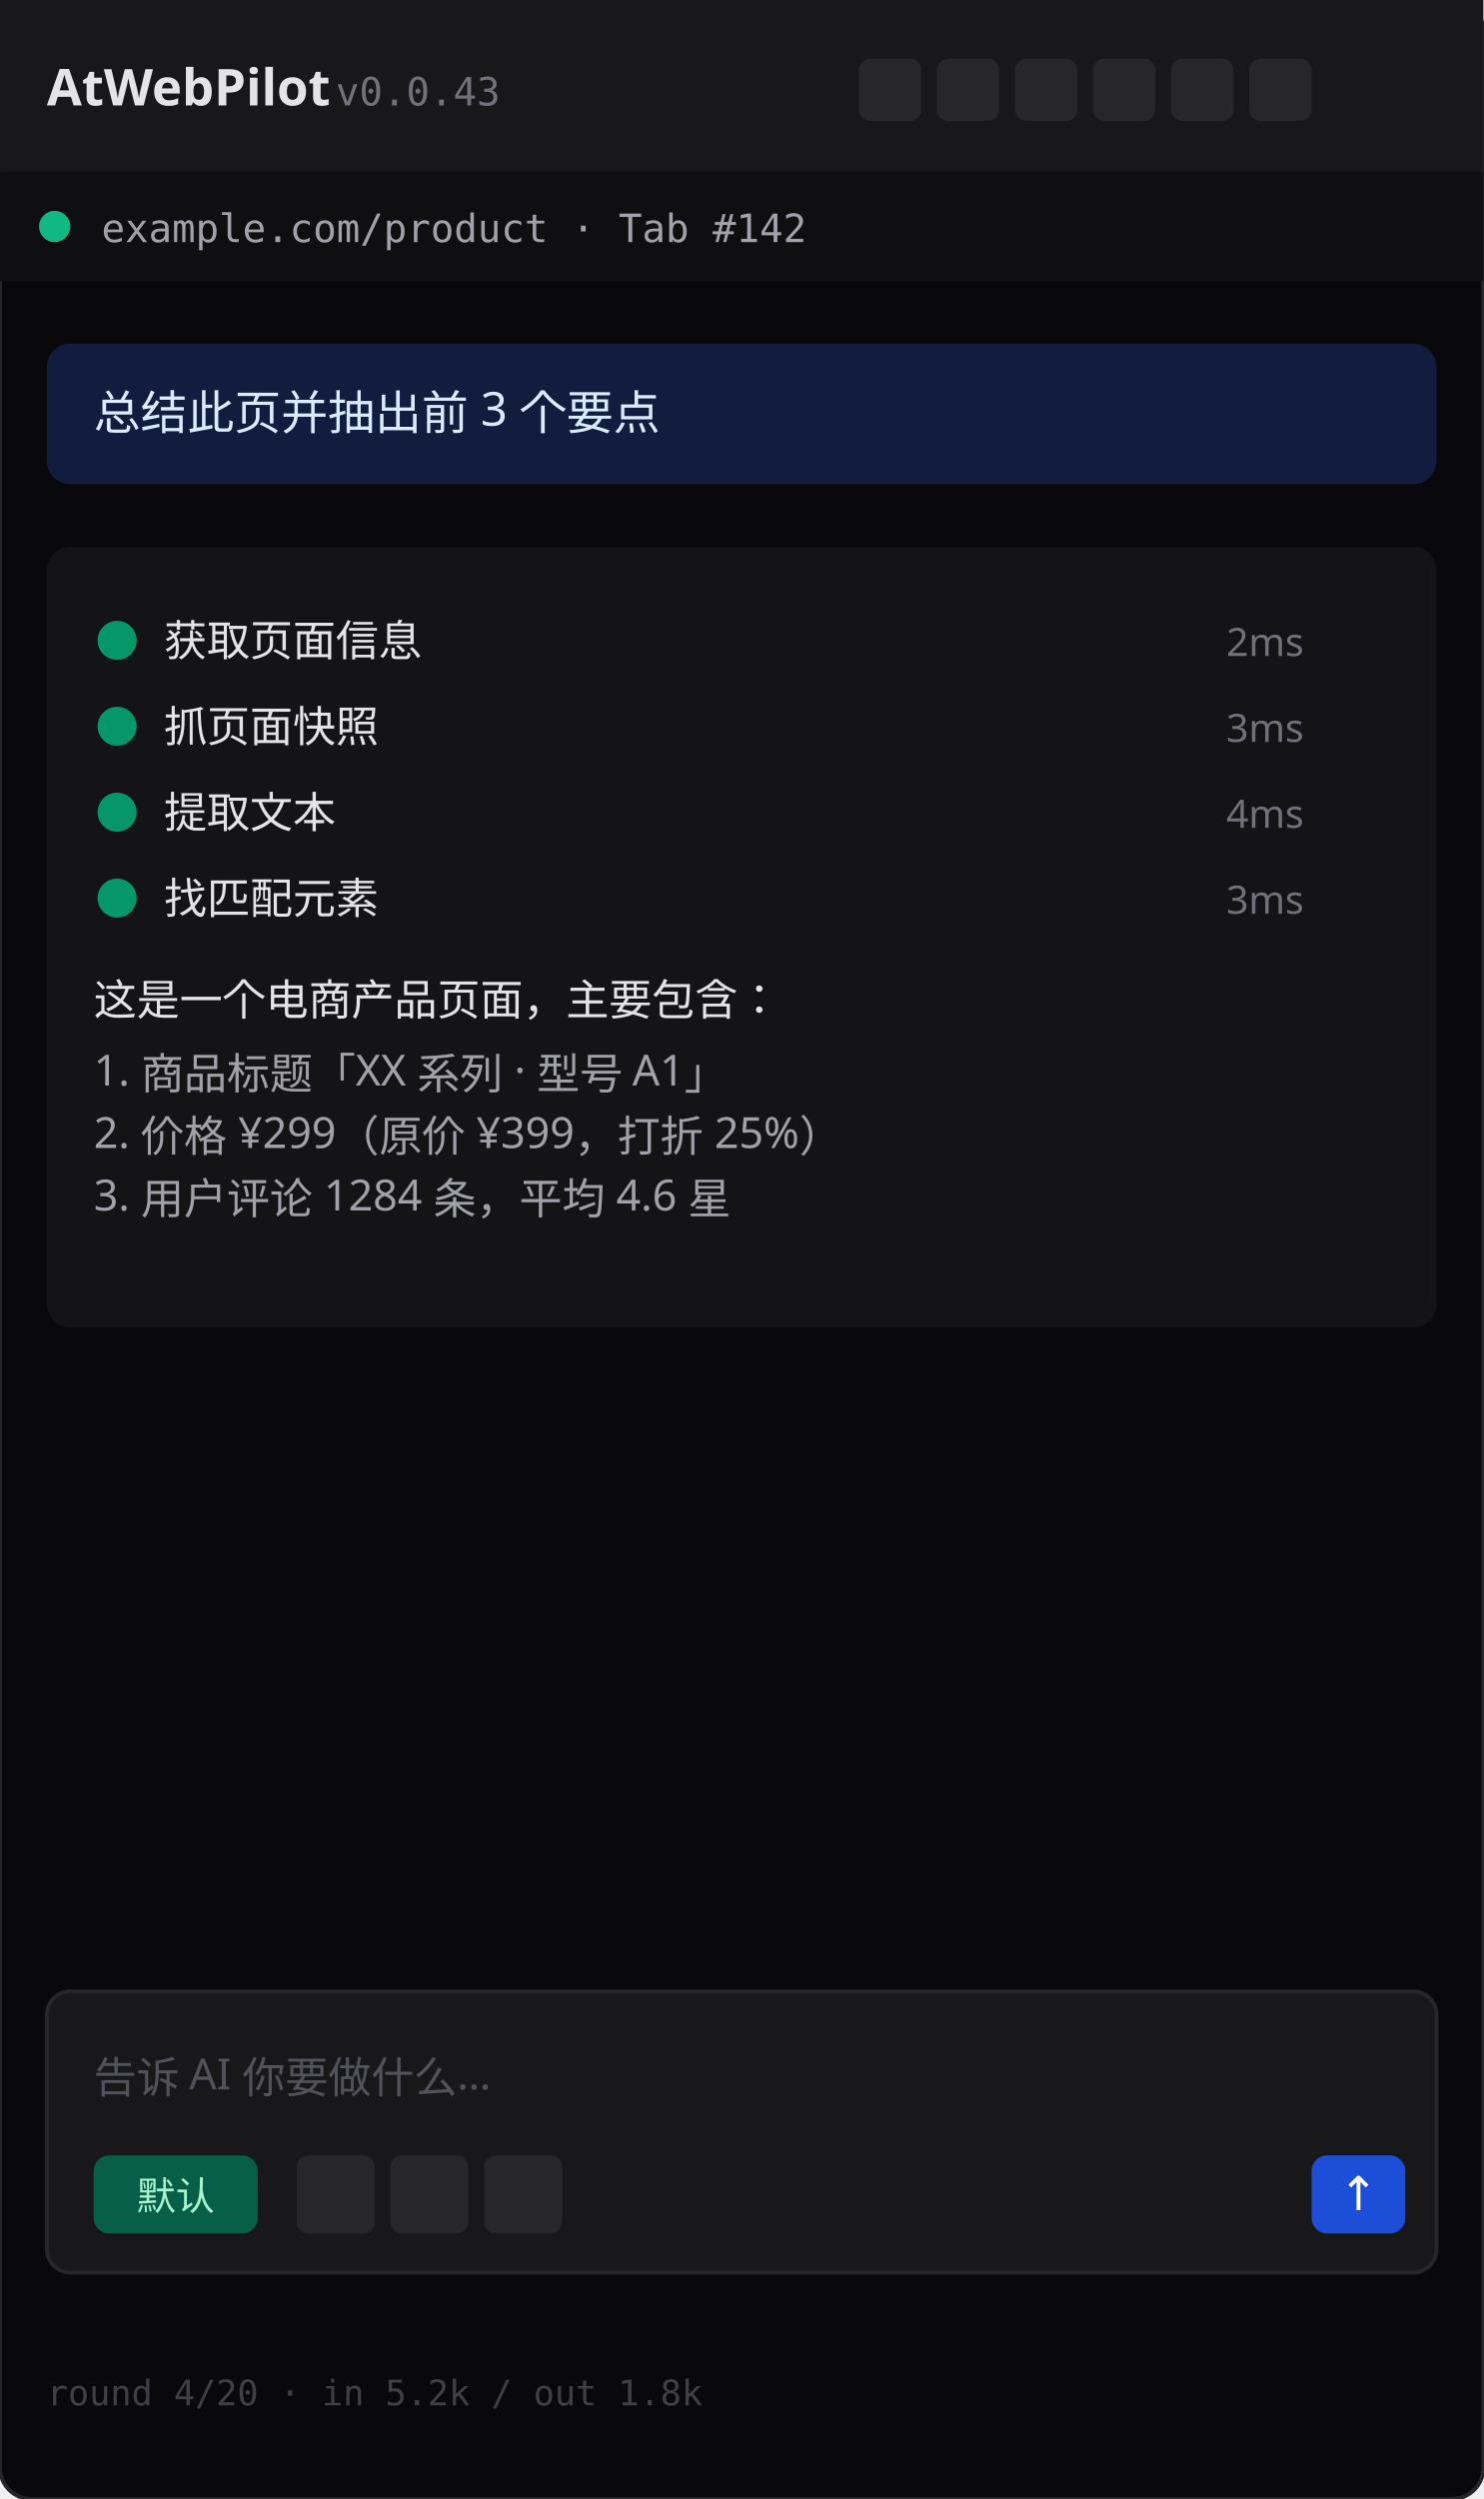
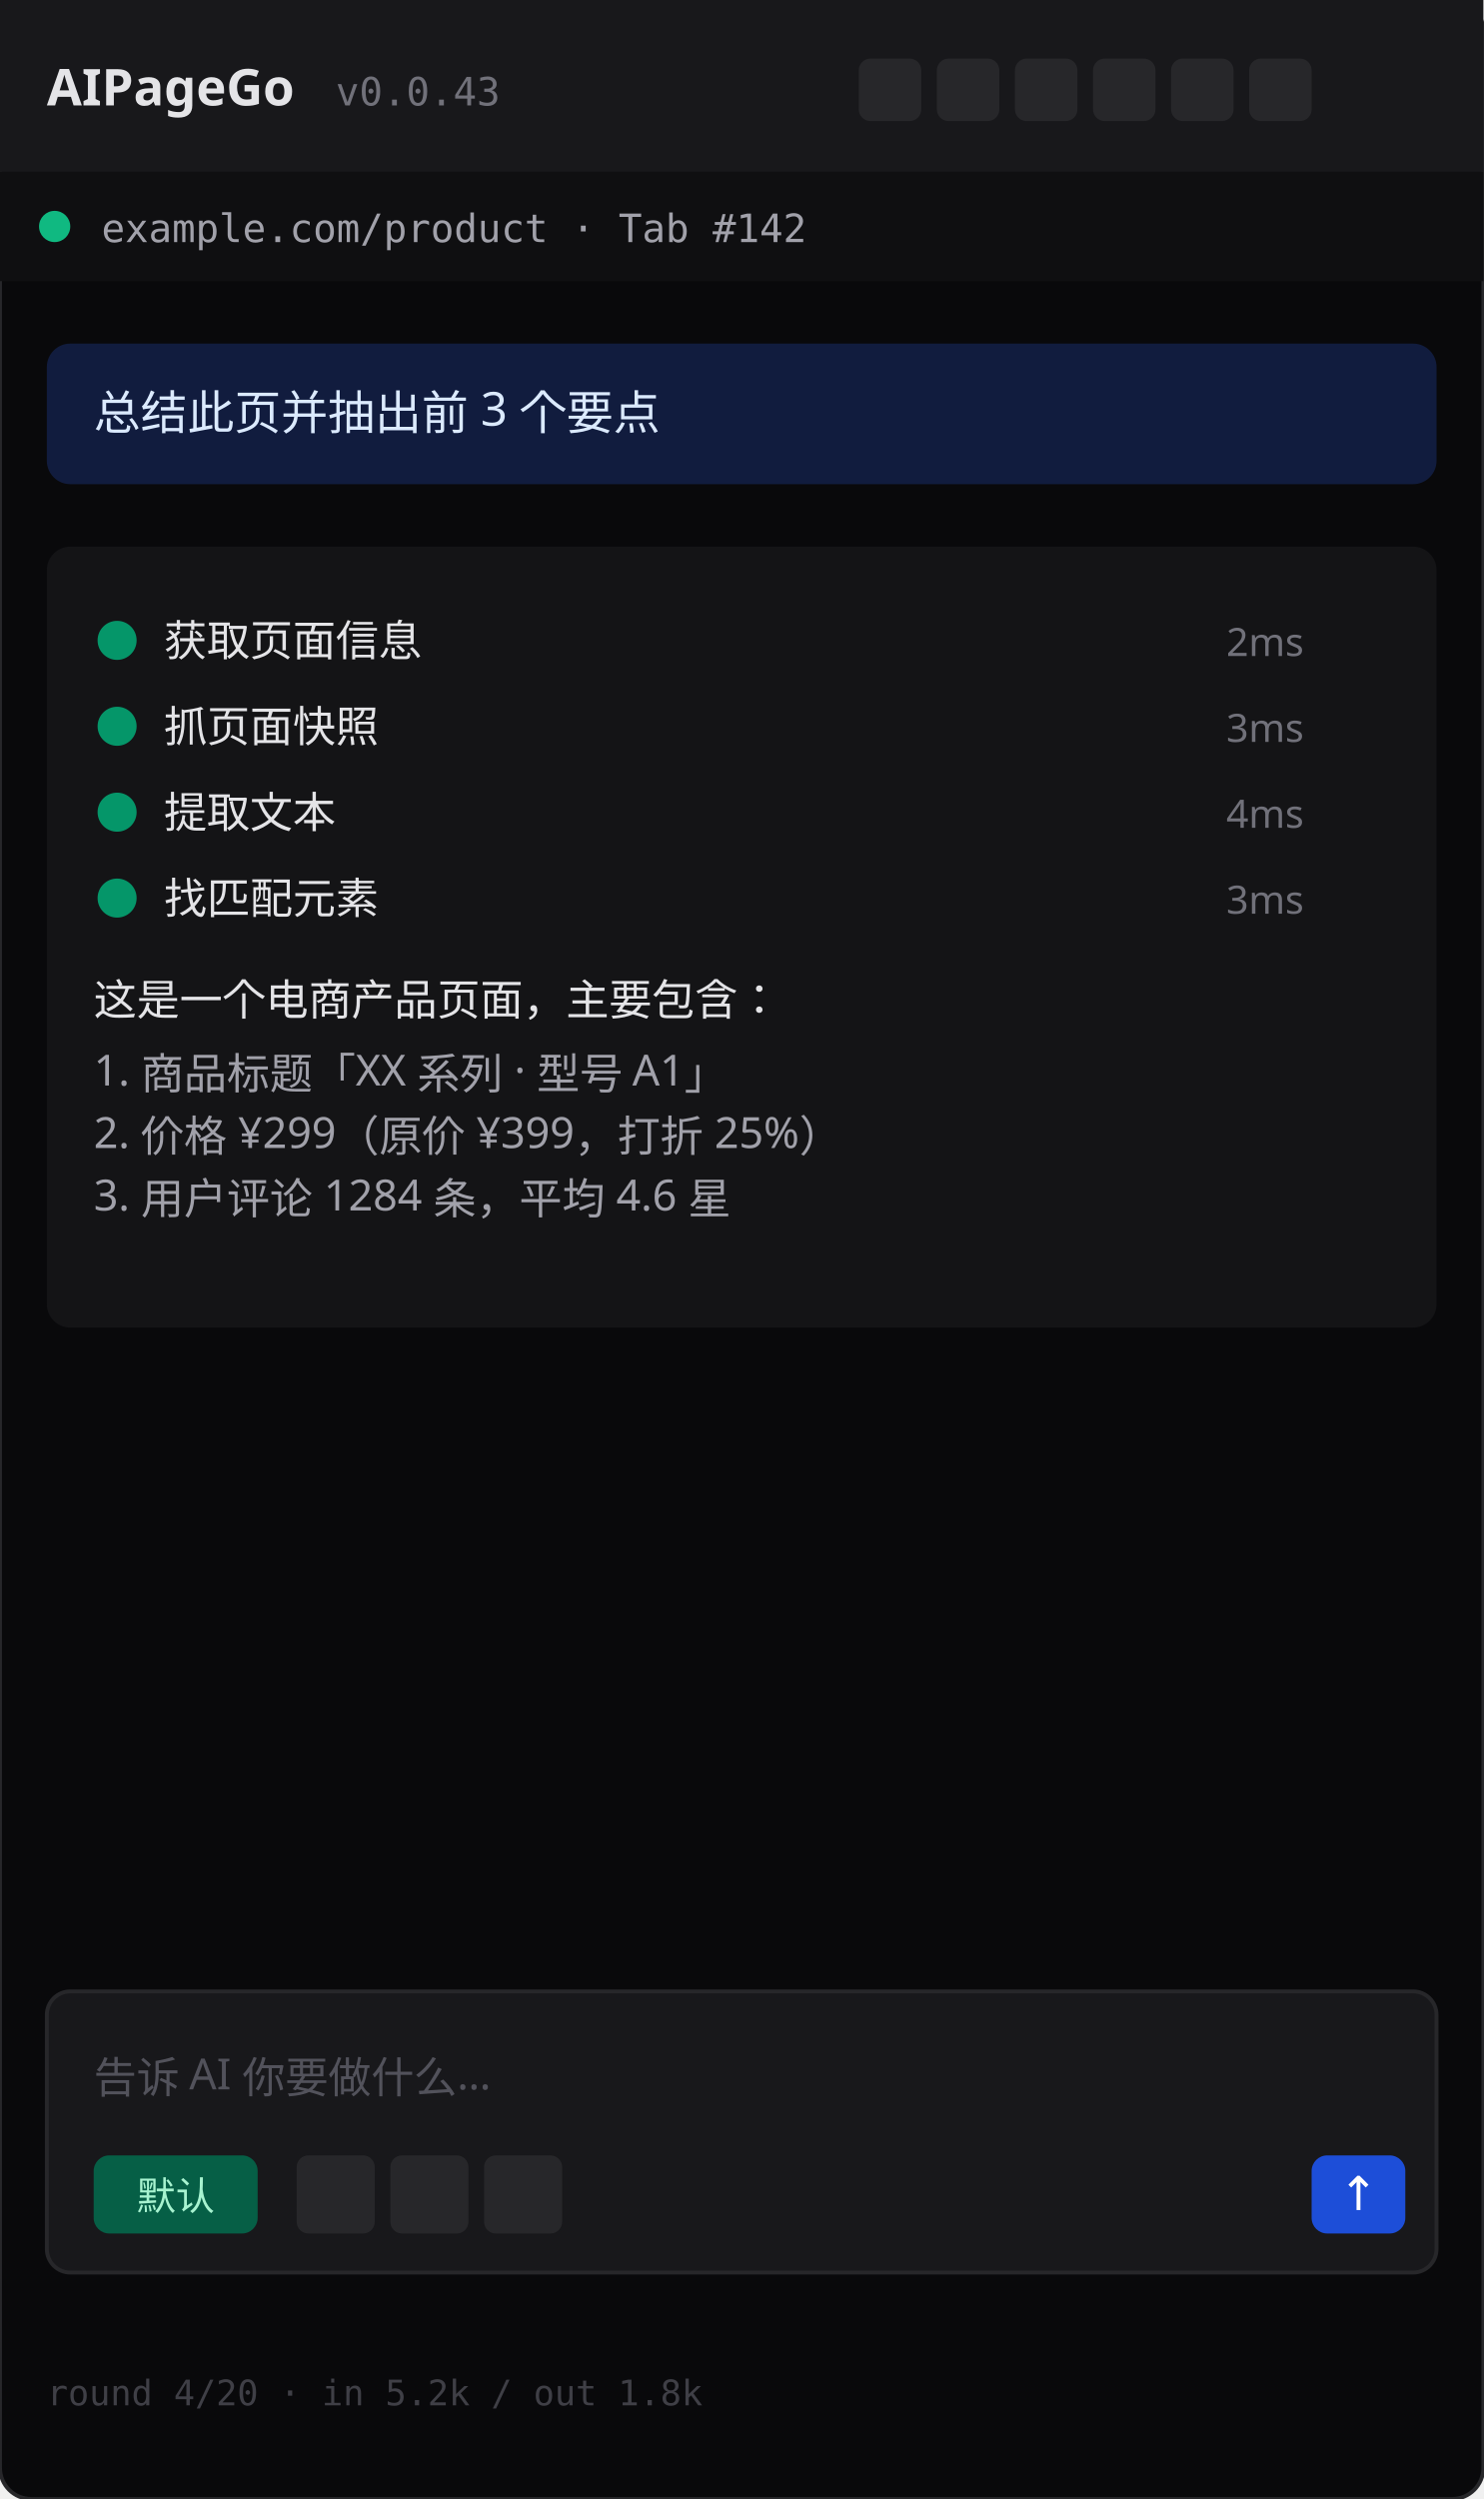
<svg xmlns="http://www.w3.org/2000/svg" viewBox="0 0 380 640" font-family="ui-sans-serif, system-ui, sans-serif">
  <rect width="380" height="640" rx="8" fill="#09090b" />
  <rect x="0" y="0" width="380" height="640" rx="8" fill="none" stroke="#27272a" stroke-width="1" />
  <rect x="0" y="0" width="380" height="44" fill="#18181b" />
-   <text x="12" y="27" fill="#e4e4e7" font-size="13" font-weight="700">AtWebPilot</text>
+   <text x="12" y="27" fill="#e4e4e7" font-size="13" font-weight="700">AIPageGo</text>
  <text x="86" y="27" fill="#71717a" font-size="10" font-family="ui-monospace, monospace">v0.0.43</text>
  <g fill="#71717a" transform="translate(220, 15)">
    <rect width="16" height="16" rx="3" fill="#27272a" />
    <rect x="20" width="16" height="16" rx="3" fill="#27272a" />
    <rect x="40" width="16" height="16" rx="3" fill="#27272a" />
    <rect x="60" width="16" height="16" rx="3" fill="#27272a" />
    <rect x="80" width="16" height="16" rx="3" fill="#27272a" />
    <rect x="100" width="16" height="16" rx="3" fill="#27272a" />
  </g>
  <rect x="0" y="44" width="380" height="28" fill="#0f0f11" />
  <circle cx="14" cy="58" r="4" fill="#10b981" />
  <text x="26" y="62" fill="#a1a1aa" font-size="10" font-family="ui-monospace, monospace">example.com/product · Tab #142</text>
  <rect x="12" y="88" width="356" height="36" rx="6" fill="#1e3a8a" opacity="0.4" />
  <text x="24" y="110" fill="#dbeafe" font-size="12">总结此页并抽出前 3 个要点</text>
  <rect x="12" y="140" width="356" height="200" rx="6" fill="#18181b" opacity="0.7" />
  <g transform="translate(24, 158)">
    <g>
      <circle cx="6" cy="6" r="5" fill="#059669" />
      <text x="18" y="10" fill="#e4e4e7" font-size="11">获取页面信息</text>
      <text x="310" y="10" fill="#71717a" font-size="10" text-anchor="end">2ms</text>
    </g>
    <g transform="translate(0, 22)">
      <circle cx="6" cy="6" r="5" fill="#059669" />
      <text x="18" y="10" fill="#e4e4e7" font-size="11">抓页面快照</text>
      <text x="310" y="10" fill="#71717a" font-size="10" text-anchor="end">3ms</text>
    </g>
    <g transform="translate(0, 44)">
      <circle cx="6" cy="6" r="5" fill="#059669" />
      <text x="18" y="10" fill="#e4e4e7" font-size="11">提取文本</text>
      <text x="310" y="10" fill="#71717a" font-size="10" text-anchor="end">4ms</text>
    </g>
    <g transform="translate(0, 66)">
      <circle cx="6" cy="6" r="5" fill="#059669" />
      <text x="18" y="10" fill="#e4e4e7" font-size="11">找匹配元素</text>
      <text x="310" y="10" fill="#71717a" font-size="10" text-anchor="end">3ms</text>
    </g>
  </g>
  <text x="24" y="260" fill="#e4e4e7" font-size="11">这是一个电商产品页面，主要包含：</text>
  <text x="24" y="278" fill="#a1a1aa" font-size="11">1. 商品标题「XX 系列 · 型号 A1」</text>
  <text x="24" y="294" fill="#a1a1aa" font-size="11">2. 价格 ¥299（原价 ¥399，打折 25%）</text>
  <text x="24" y="310" fill="#a1a1aa" font-size="11">3. 用户评论 1284 条，平均 4.6 星</text>
  <rect x="12" y="510" width="356" height="72" rx="6" fill="#18181b" stroke="#27272a" />
  <text x="24" y="536" fill="#52525b" font-size="11">告诉 AI 你要做什么…</text>
  <g transform="translate(24, 552)">
    <rect width="42" height="20" rx="4" fill="#065f46" />
    <text x="21" y="14" fill="#a7f3d0" font-size="10" text-anchor="middle">默认</text>
    <rect x="52" width="20" height="20" rx="3" fill="#27272a" />
    <rect x="76" width="20" height="20" rx="3" fill="#27272a" />
    <rect x="100" width="20" height="20" rx="3" fill="#27272a" />
  </g>
  <rect x="336" y="552" width="24" height="20" rx="4" fill="#1d4ed8" />
  <text x="348" y="566" fill="#ffffff" font-size="12" text-anchor="middle">↑</text>
  <text x="12" y="616" fill="#3f3f46" font-size="9" font-family="ui-monospace, monospace">round 4/20 · in 5.2k / out 1.8k</text>
</svg>
